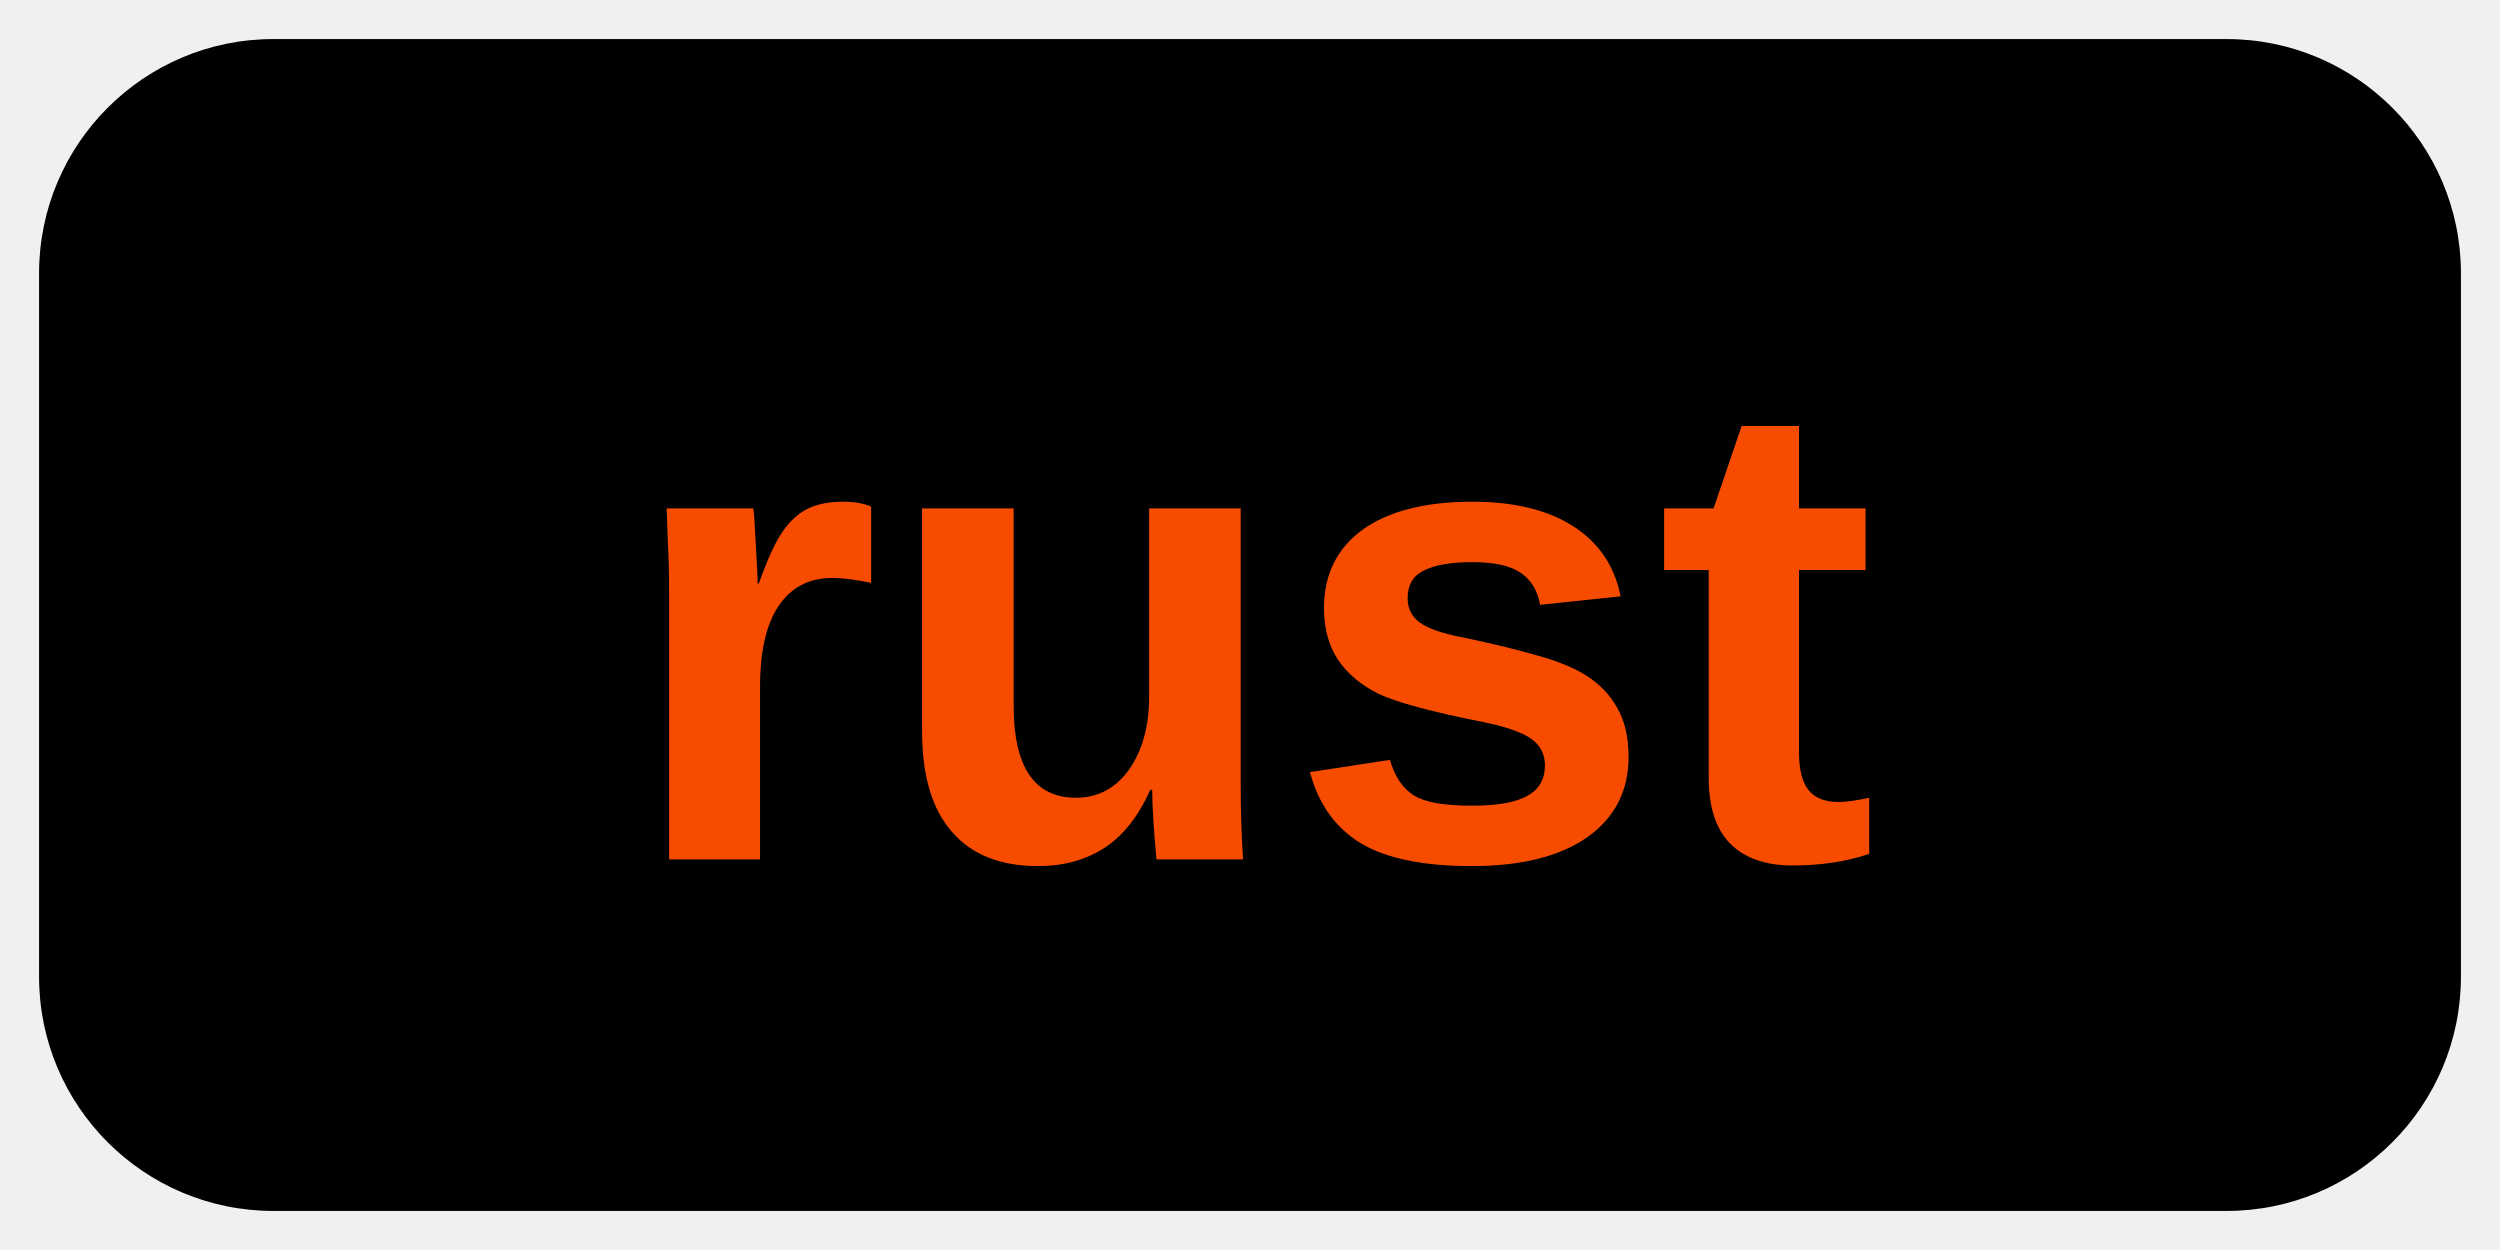
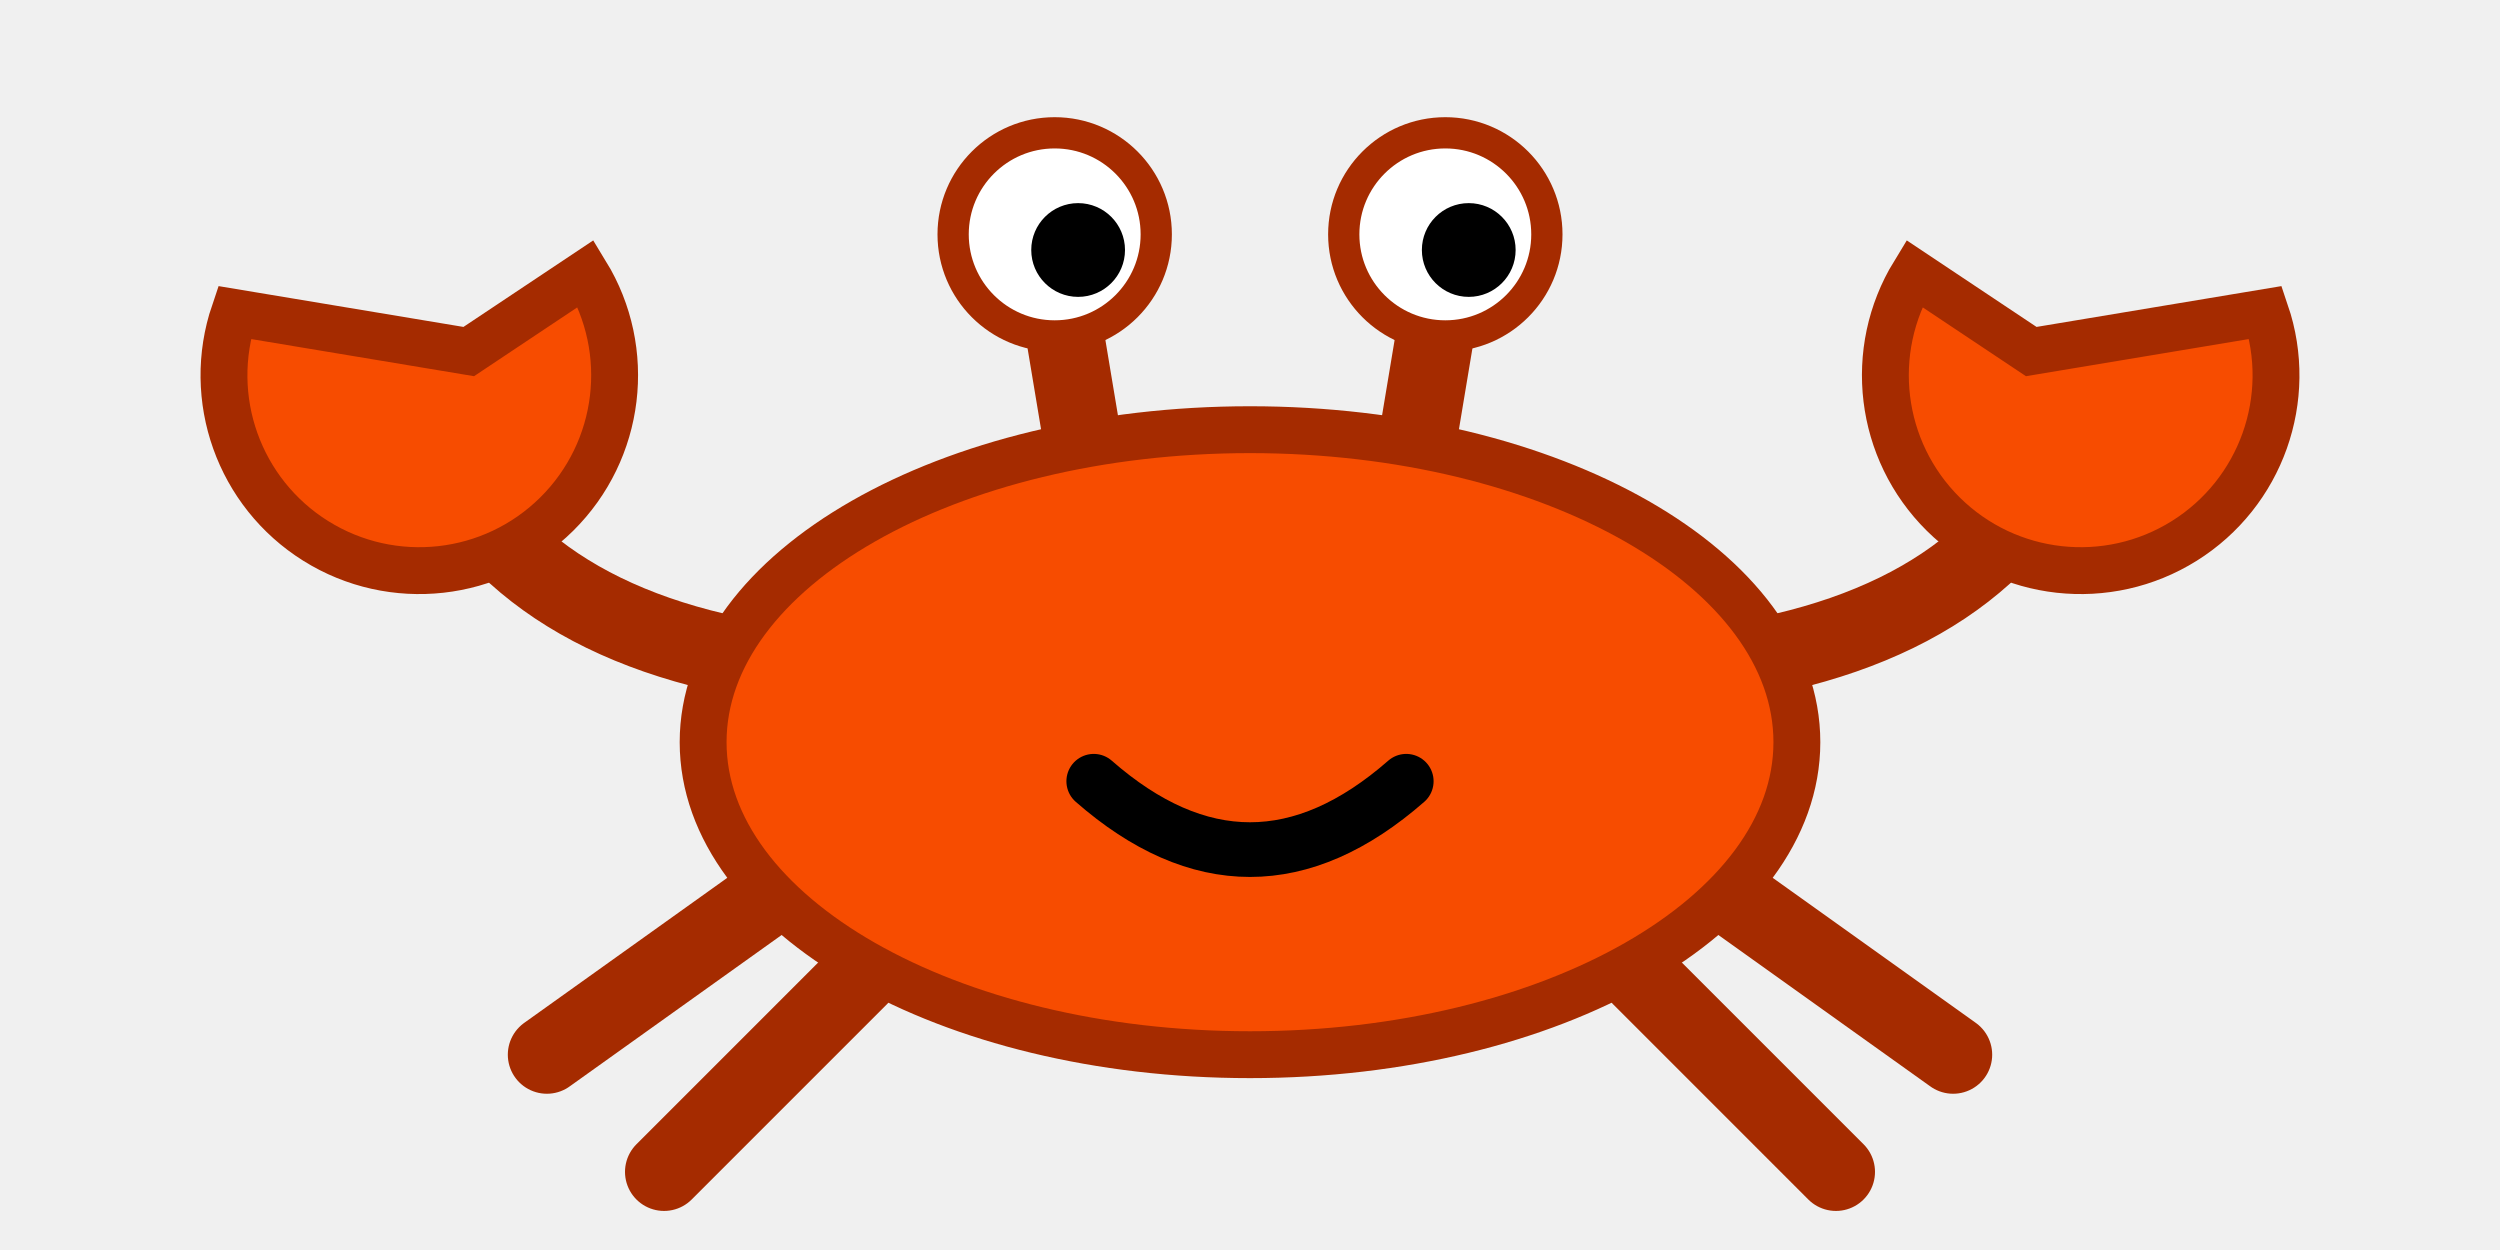
<svg xmlns="http://www.w3.org/2000/svg" viewBox="0 0 64 32" role="img" aria-label="Rust">
-   <rect x="1" y="1" width="62" height="30" rx="6" fill="#000" />
-   <text x="32" y="22" text-anchor="middle" font-family="Verdana, Arial, sans-serif" font-size="17" font-weight="bold" fill="#f74c00">rust</text>
+   <g stroke="#a52b00" stroke-width="2" stroke-linecap="round" fill="none">
+     <path d="M21 22 L14 27" />
+     <path d="M22 25 L17 30" />
+     <path d="M43 22 L50 27" />
+     <path d="M42 25 L47 30" />
+     <path d="M20 17 Q13 16 11 11" />
+     <path d="M44 17 Q51 16 53 11" />
+     <path d="M28 13 L27 7" />
+     <path d="M36 13 L37 7" />
+   </g>
+   <path d="M11 11 m-5 -3 a5 5 0 1 0 9 -1 l-3 2 z" fill="#f74c00" stroke="#a52b00" stroke-width="1.2" />
+   <path d="M53 11 m5 -3 a5 5 0 1 1 -9 -1 l3 2 z" fill="#f74c00" stroke="#a52b00" stroke-width="1.2" />
+   <ellipse cx="32" cy="19" rx="14" ry="8" fill="#f74c00" stroke="#a52b00" stroke-width="1.2" />
+   <circle cx="27" cy="6" r="2.6" fill="#fff" stroke="#a52b00" stroke-width="0.8" />
+   <circle cx="37" cy="6" r="2.6" fill="#fff" stroke="#a52b00" stroke-width="0.8" />
+   <circle cx="27.6" cy="6.4" r="1.2" fill="#000" />
+   <circle cx="37.6" cy="6.4" r="1.2" fill="#000" />
+   <path d="M28 20 Q32 23.5 36 20" stroke="#000" stroke-width="1.4" stroke-linecap="round" fill="none" />
</svg>
